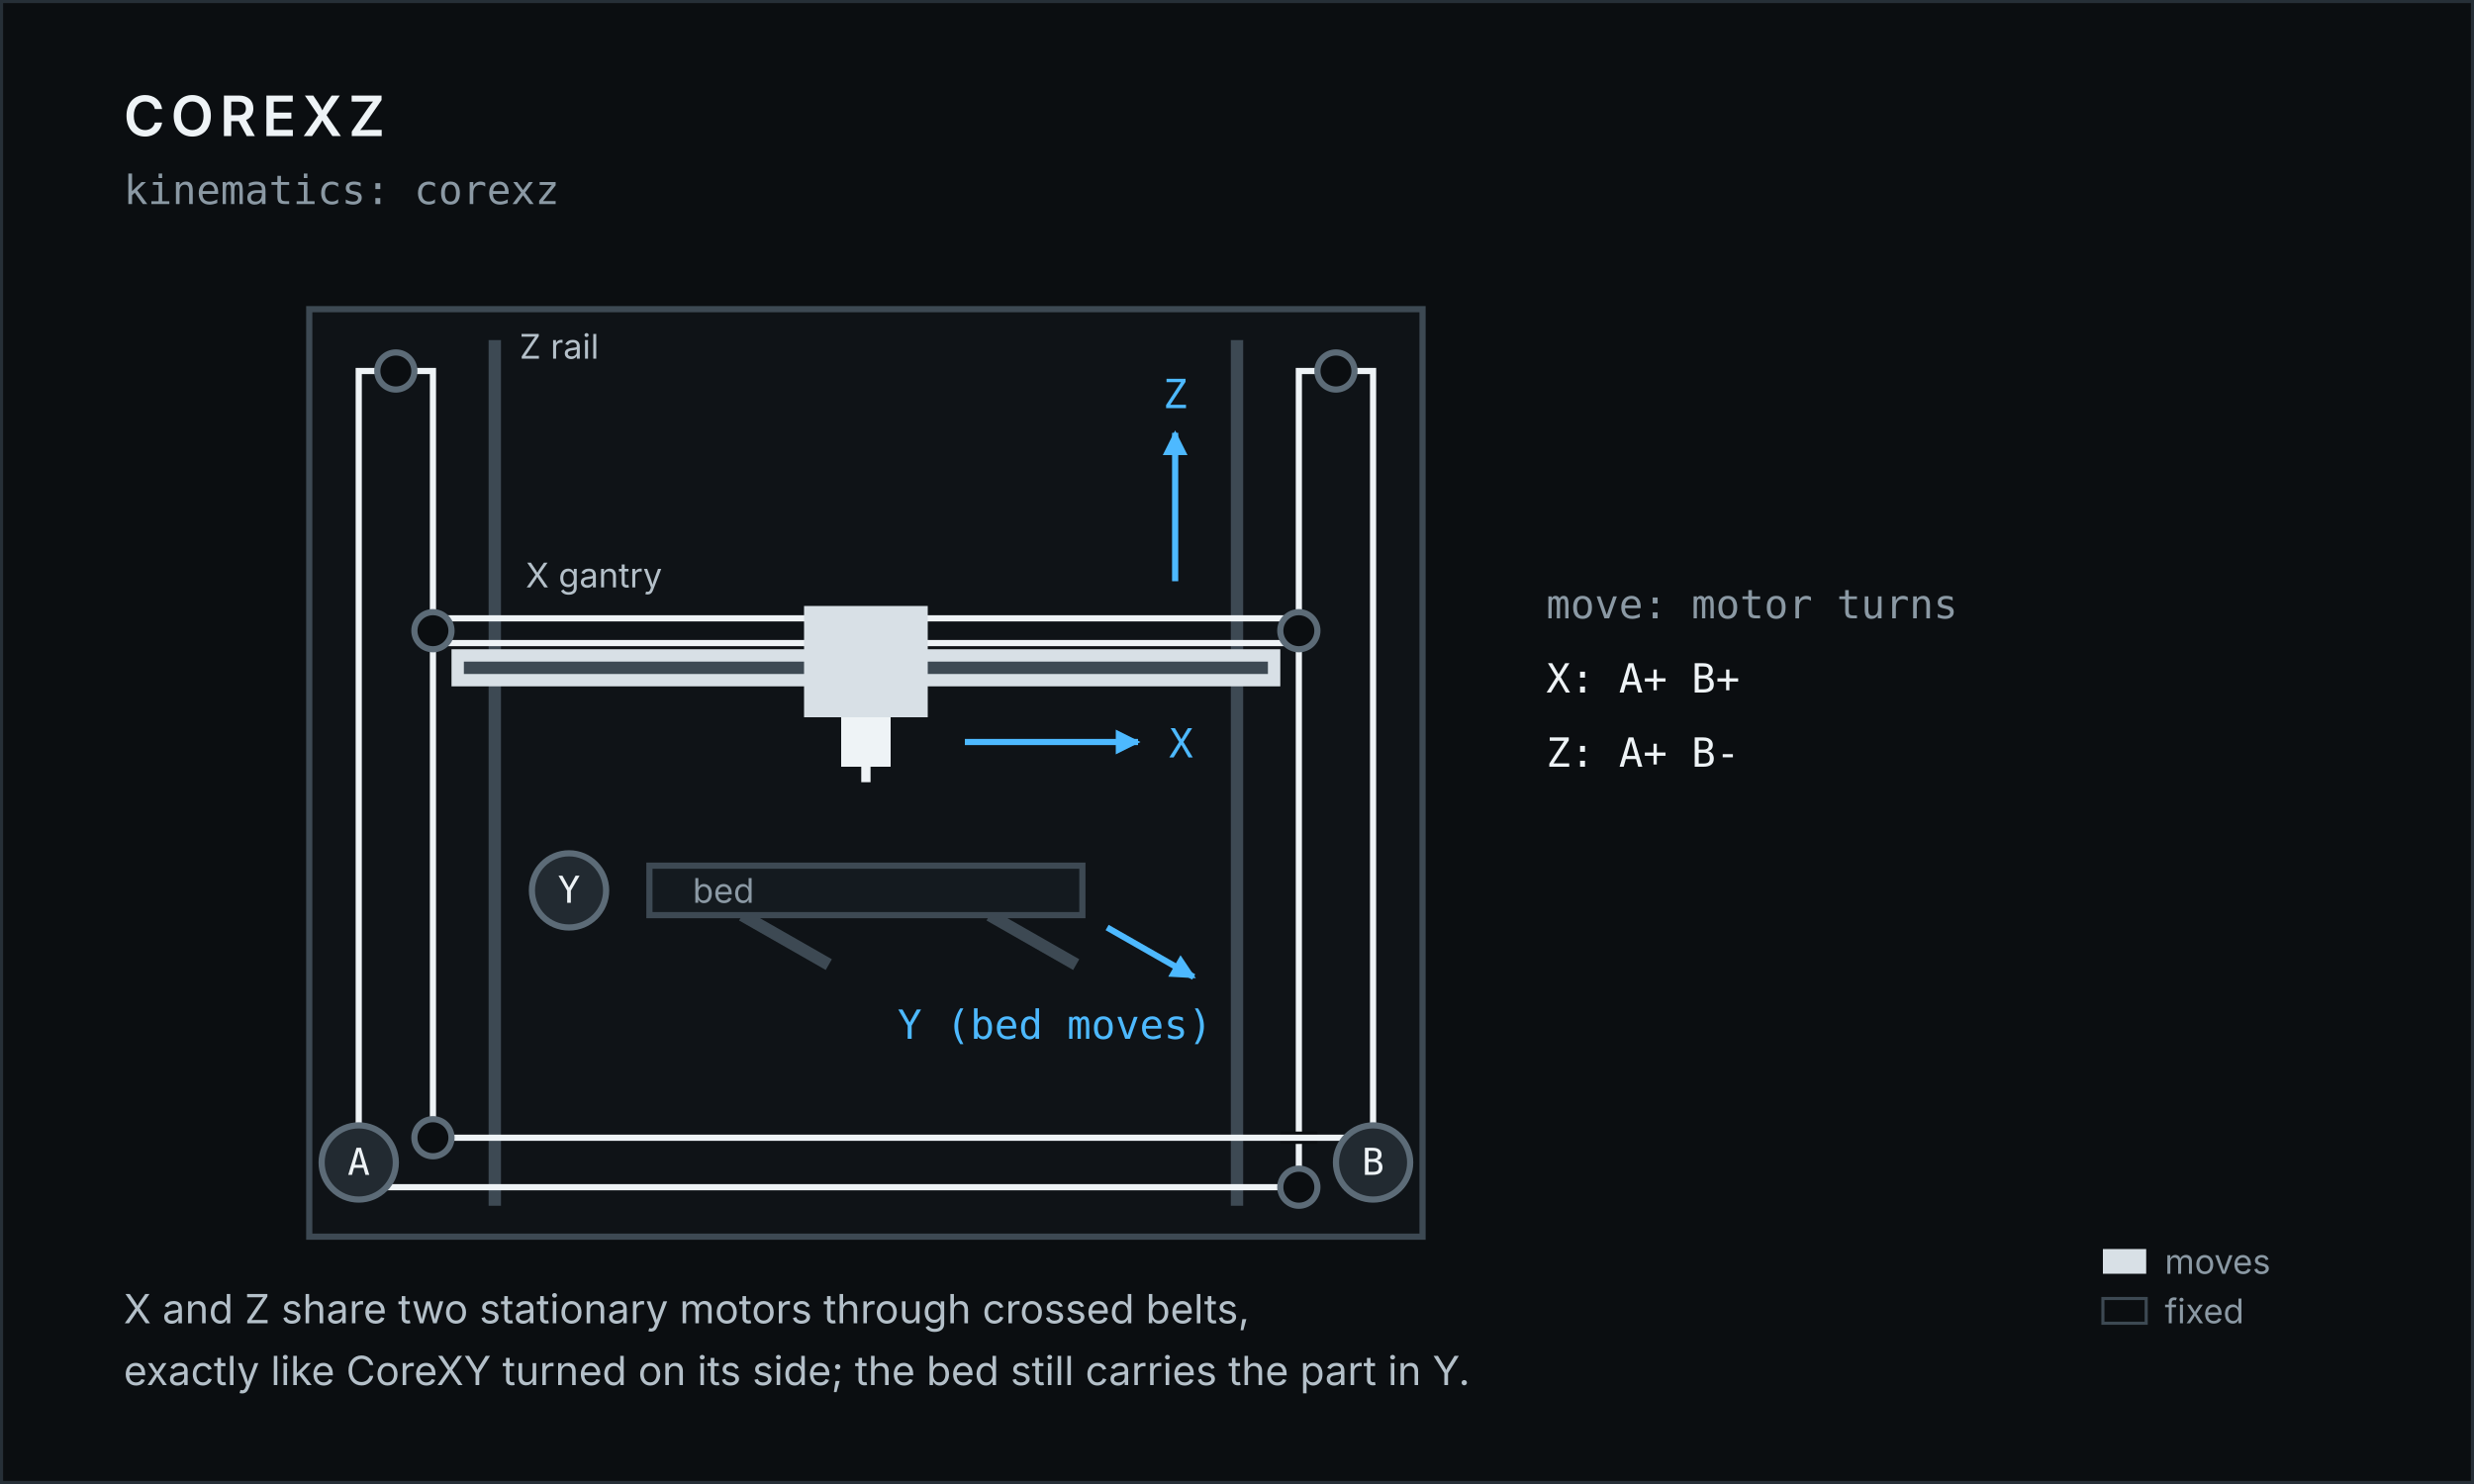
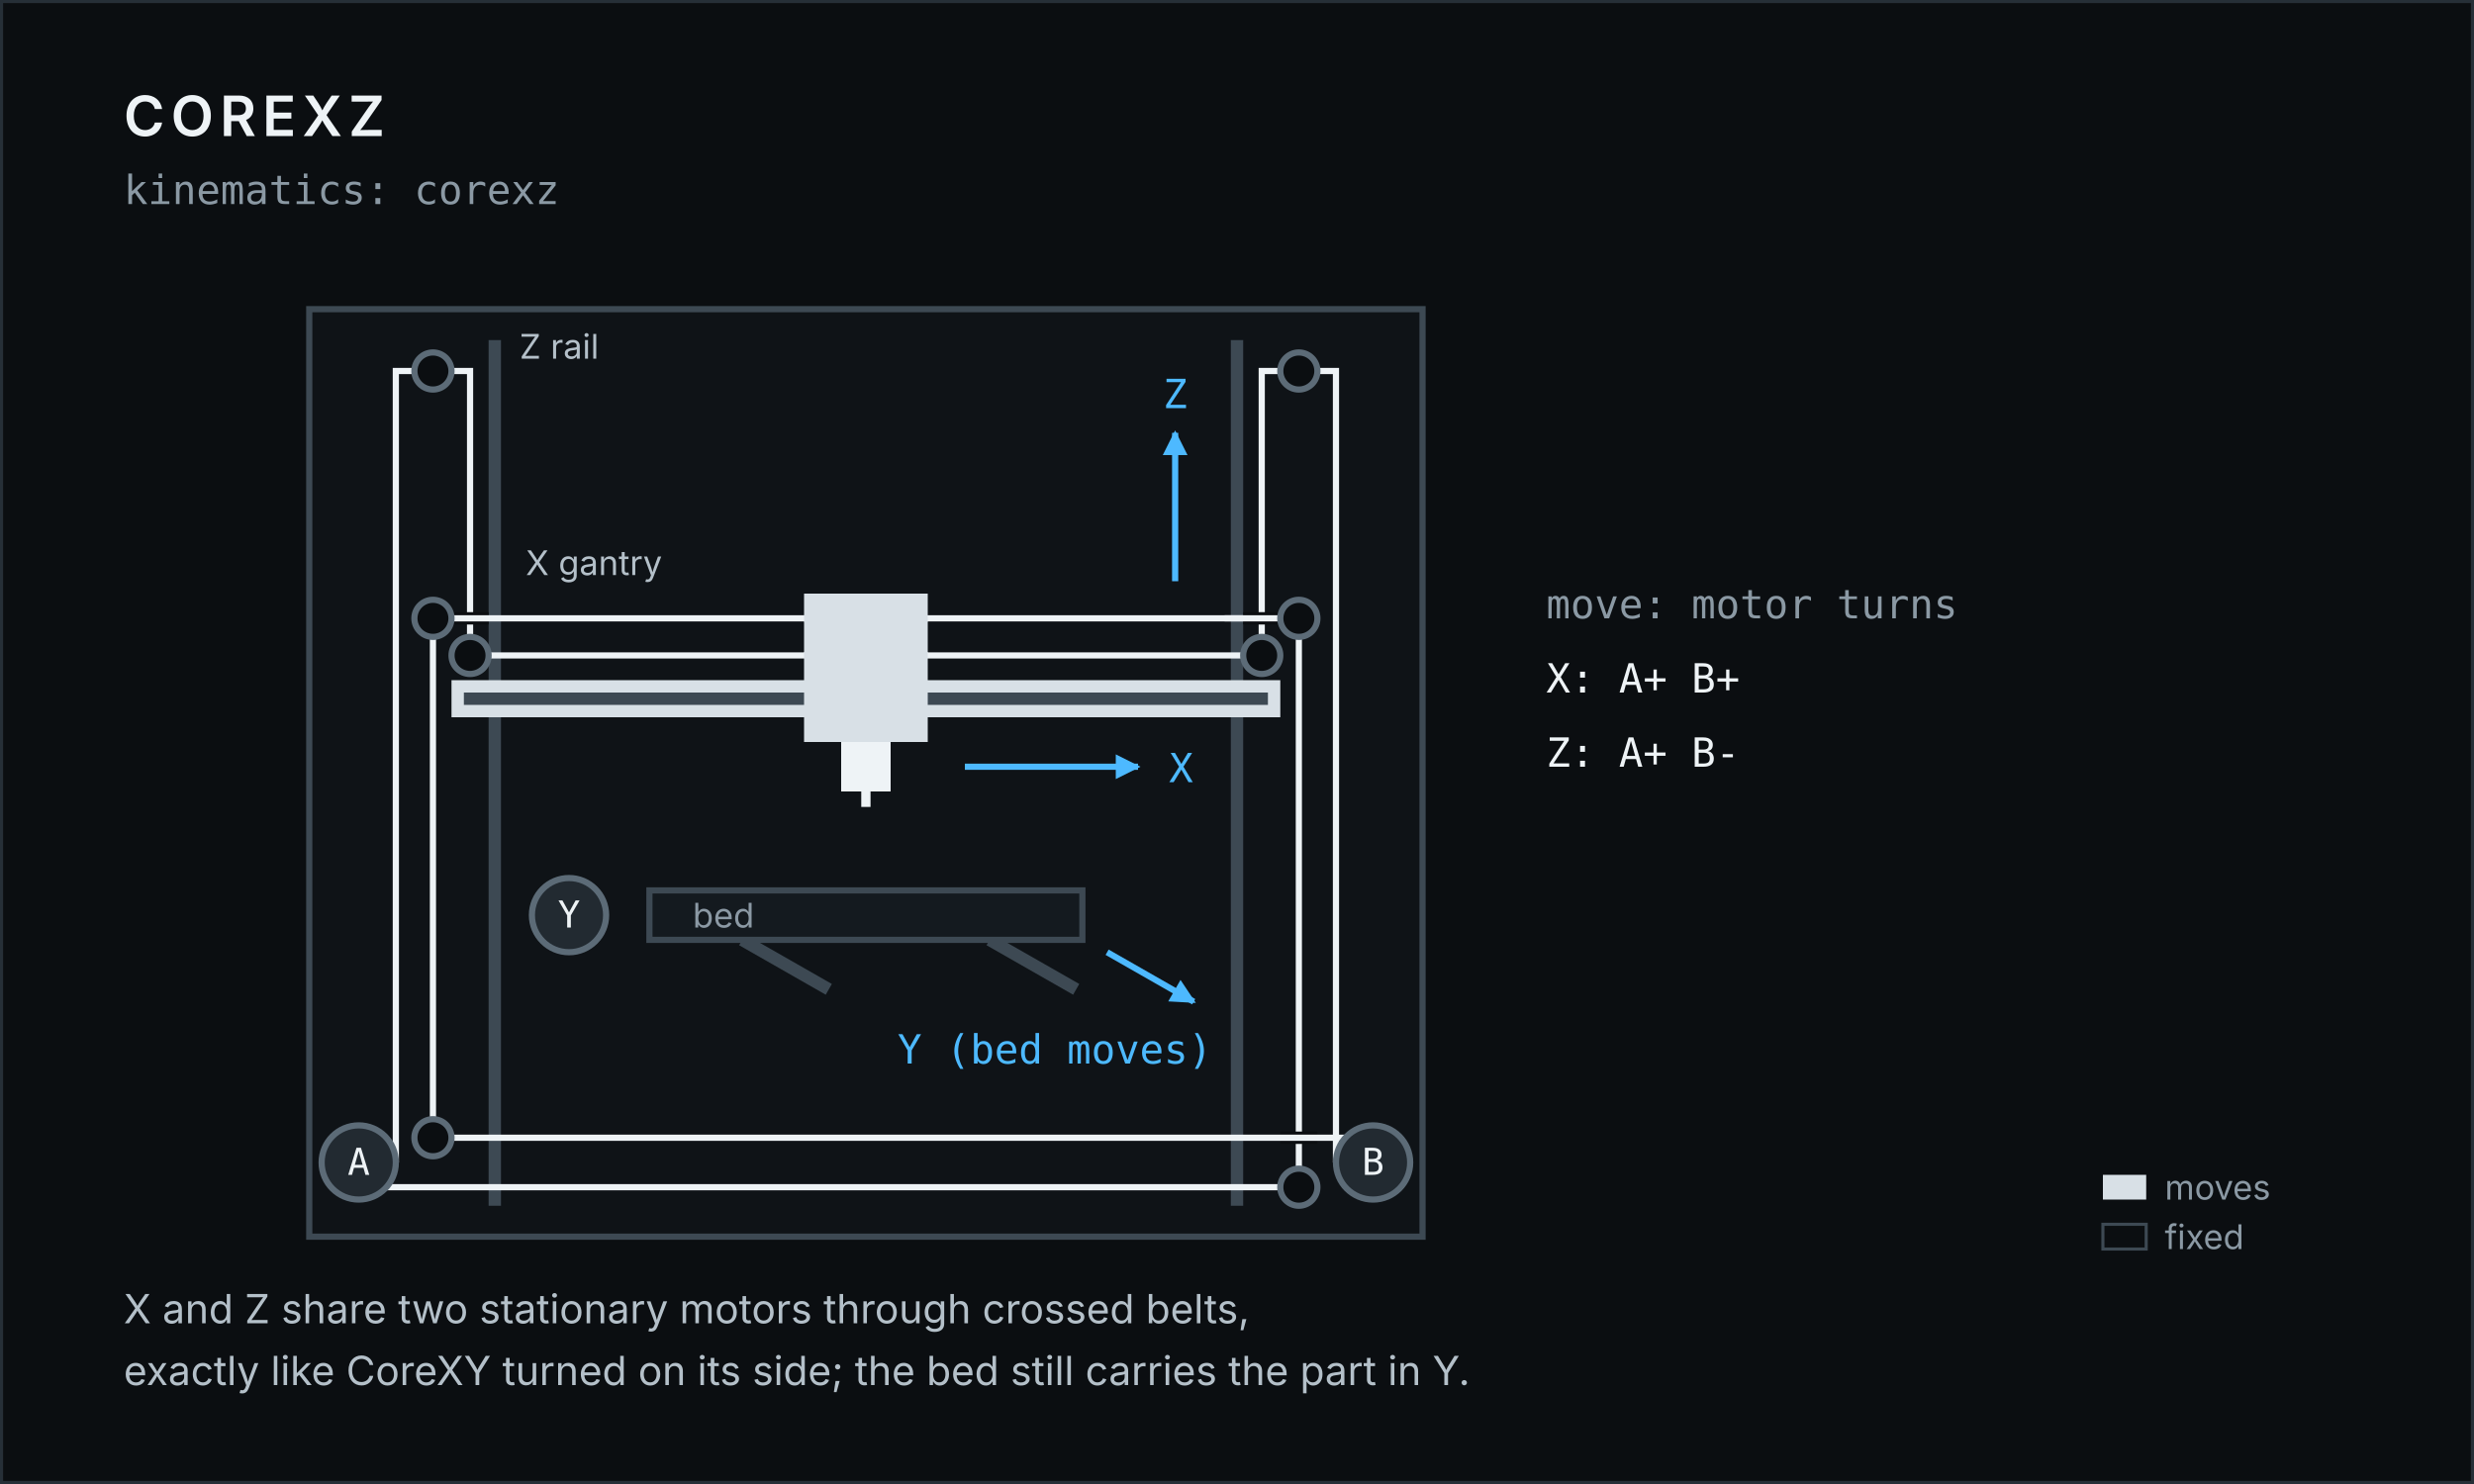
<svg xmlns="http://www.w3.org/2000/svg" viewBox="0 0 800 480" width="800" height="480" role="img" aria-label="CoreXZ kinematics: two stationary motors at the bottom of an upright frame drive the X carriage and the Z gantry through two crossed belt loops, while the bed moves in Y.">
  <defs>
    <marker id="arrow" viewBox="0 0 10 10" refX="9" refY="5" markerWidth="8" markerHeight="8" markerUnits="userSpaceOnUse" orient="auto">
      <path d="M0 0 L10 5 L0 10 Z" fill="#4db9ff" />
    </marker>
  </defs>
  <rect x="0" y="0" width="800" height="480" fill="#0b0e11" />
  <rect x="0.5" y="0.5" width="799" height="479" fill="none" stroke="#262f37" stroke-width="1" />
  <text x="40" y="44" font-family="Inter, 'Segoe UI', system-ui, -apple-system, sans-serif" font-size="18" font-weight="600" letter-spacing="2" fill="#eef3f6">COREXZ</text>
  <text x="40" y="66" font-family="'IBM Plex Mono', 'JetBrains Mono', Menlo, Consolas, monospace" font-size="13" fill="#8b99a4">kinematics: corexz</text>
  <rect x="100" y="100" width="360" height="300" fill="#0f1317" stroke="#3d4953" stroke-width="2" />
  <line x1="160" y1="110" x2="160" y2="390" stroke="#3d4953" stroke-width="4" />
  <line x1="400" y1="110" x2="400" y2="390" stroke="#3d4953" stroke-width="4" />
  <text x="168" y="116" font-family="Inter, 'Segoe UI', system-ui, -apple-system, sans-serif" font-size="11" fill="#b4c0c9">Z rail</text>
-   <line x1="240" y1="296" x2="268" y2="312" stroke="#3d4953" stroke-width="4" />
-   <line x1="320" y1="296" x2="348" y2="312" stroke="#3d4953" stroke-width="4" />
-   <rect x="210" y="280" width="140" height="16" fill="#141a1f" stroke="#3d4953" stroke-width="2" />
-   <text x="224" y="292" font-family="Inter, 'Segoe UI', system-ui, -apple-system, sans-serif" font-size="11" fill="#8b99a4">bed</text>
-   <circle cx="184" cy="288" r="12" fill="#222a31" stroke="#5c6b77" stroke-width="2" />
-   <text x="184" y="292" text-anchor="middle" font-family="'IBM Plex Mono', 'JetBrains Mono', Menlo, Consolas, monospace" font-size="12" fill="#eef3f6">Y</text>
-   <polyline points="116,376 116,120 140,120 140,200 420,200 420,384 116,384" fill="none" stroke="#eef3f6" stroke-width="2" />
+   <line x1="240" y1="304" x2="268" y2="320" stroke="#3d4953" stroke-width="4" />
+   <line x1="320" y1="304" x2="348" y2="320" stroke="#3d4953" stroke-width="4" />
+   <rect x="210" y="288" width="140" height="16" fill="#141a1f" stroke="#3d4953" stroke-width="2" />
+   <text x="224" y="300" font-family="Inter, 'Segoe UI', system-ui, -apple-system, sans-serif" font-size="11" fill="#8b99a4">bed</text>
+   <circle cx="184" cy="296" r="12" fill="#222a31" stroke="#5c6b77" stroke-width="2" />
+   <text x="184" y="300" text-anchor="middle" font-family="'IBM Plex Mono', 'JetBrains Mono', Menlo, Consolas, monospace" font-size="12" fill="#eef3f6">Y</text>
+   <polyline points="128,376 128,120 152,120 152,212 260,212 300,200 420,200 420,384 116,384" fill="none" stroke="#eef3f6" stroke-width="2" />
+   <line x1="146" y1="200" x2="158" y2="200" stroke="#0b0e11" stroke-width="4" />
  <line x1="414" y1="368" x2="426" y2="368" stroke="#0b0e11" stroke-width="4" />
-   <polyline points="444,376 444,120 420,120 420,208 140,208 140,368 444,368" fill="none" stroke="#eef3f6" stroke-width="2" />
-   <circle cx="128" cy="120" r="6" fill="#0b0e11" stroke="#5c6b77" stroke-width="2" />
-   <circle cx="432" cy="120" r="6" fill="#0b0e11" stroke="#5c6b77" stroke-width="2" />
-   <circle cx="140" cy="204" r="6" fill="#0b0e11" stroke="#5c6b77" stroke-width="2" />
-   <circle cx="420" cy="204" r="6" fill="#0b0e11" stroke="#5c6b77" stroke-width="2" />
+   <polyline points="432,376 432,120 408,120 408,212 300,212 260,200 140,200 140,368 444,368" fill="none" stroke="#eef3f6" stroke-width="2" />
+   <line x1="402" y1="200" x2="414" y2="200" stroke="#0b0e11" stroke-width="4" />
+   <line x1="396" y1="200" x2="420" y2="200" stroke="#eef3f6" stroke-width="2" />
+   <circle cx="140" cy="120" r="6" fill="#0b0e11" stroke="#5c6b77" stroke-width="2" />
+   <circle cx="420" cy="120" r="6" fill="#0b0e11" stroke="#5c6b77" stroke-width="2" />
+   <circle cx="140" cy="200" r="6" fill="#0b0e11" stroke="#5c6b77" stroke-width="2" />
+   <circle cx="152" cy="212" r="6" fill="#0b0e11" stroke="#5c6b77" stroke-width="2" />
+   <circle cx="408" cy="212" r="6" fill="#0b0e11" stroke="#5c6b77" stroke-width="2" />
+   <circle cx="420" cy="200" r="6" fill="#0b0e11" stroke="#5c6b77" stroke-width="2" />
  <circle cx="140" cy="368" r="6" fill="#0b0e11" stroke="#5c6b77" stroke-width="2" />
  <circle cx="420" cy="384" r="6" fill="#0b0e11" stroke="#5c6b77" stroke-width="2" />
  <circle cx="116" cy="376" r="12" fill="#222a31" stroke="#5c6b77" stroke-width="2" />
  <text x="116" y="380" text-anchor="middle" font-family="'IBM Plex Mono', 'JetBrains Mono', Menlo, Consolas, monospace" font-size="12" fill="#eef3f6">A</text>
  <circle cx="444" cy="376" r="12" fill="#222a31" stroke="#5c6b77" stroke-width="2" />
  <text x="444" y="380" text-anchor="middle" font-family="'IBM Plex Mono', 'JetBrains Mono', Menlo, Consolas, monospace" font-size="12" fill="#eef3f6">B</text>
-   <rect x="146" y="210" width="268" height="12" fill="#d8e0e6" />
-   <line x1="150" y1="216" x2="410" y2="216" stroke="#3d4953" stroke-width="4" />
-   <text x="170" y="190" font-family="Inter, 'Segoe UI', system-ui, -apple-system, sans-serif" font-size="11" fill="#b4c0c9">X gantry</text>
-   <rect x="260" y="196" width="40" height="36" fill="#d8e0e6" />
-   <rect x="272" y="232" width="16" height="16" fill="#eef3f6" />
-   <line x1="280" y1="248" x2="280" y2="253" stroke="#eef3f6" stroke-width="3" />
-   <line x1="312" y1="240" x2="368" y2="240" stroke="#4db9ff" stroke-width="2" marker-end="url(#arrow)" />
-   <text x="378" y="245" font-family="'IBM Plex Mono', 'JetBrains Mono', Menlo, Consolas, monospace" font-size="13" fill="#4db9ff">X</text>
+   <rect x="146" y="220" width="268" height="12" fill="#d8e0e6" />
+   <line x1="150" y1="226" x2="410" y2="226" stroke="#3d4953" stroke-width="4" />
+   <text x="170" y="186" font-family="Inter, 'Segoe UI', system-ui, -apple-system, sans-serif" font-size="11" fill="#b4c0c9">X gantry</text>
+   <rect x="260" y="192" width="40" height="48" fill="#d8e0e6" />
+   <rect x="272" y="240" width="16" height="16" fill="#eef3f6" />
+   <line x1="280" y1="256" x2="280" y2="261" stroke="#eef3f6" stroke-width="3" />
+   <line x1="312" y1="248" x2="368" y2="248" stroke="#4db9ff" stroke-width="2" marker-end="url(#arrow)" />
+   <text x="378" y="253" font-family="'IBM Plex Mono', 'JetBrains Mono', Menlo, Consolas, monospace" font-size="13" fill="#4db9ff">X</text>
  <line x1="380" y1="188" x2="380" y2="140" stroke="#4db9ff" stroke-width="2" marker-end="url(#arrow)" />
  <text x="380" y="132" text-anchor="middle" font-family="'IBM Plex Mono', 'JetBrains Mono', Menlo, Consolas, monospace" font-size="13" fill="#4db9ff">Z</text>
-   <line x1="358" y1="300" x2="386" y2="316" stroke="#4db9ff" stroke-width="2" marker-end="url(#arrow)" />
-   <text x="392" y="336" text-anchor="end" font-family="'IBM Plex Mono', 'JetBrains Mono', Menlo, Consolas, monospace" font-size="13" fill="#4db9ff">Y (bed moves)</text>
+   <line x1="358" y1="308" x2="386" y2="324" stroke="#4db9ff" stroke-width="2" marker-end="url(#arrow)" />
+   <text x="392" y="344" text-anchor="end" font-family="'IBM Plex Mono', 'JetBrains Mono', Menlo, Consolas, monospace" font-size="13" fill="#4db9ff">Y (bed moves)</text>
  <text x="500" y="200" font-family="'IBM Plex Mono', 'JetBrains Mono', Menlo, Consolas, monospace" font-size="13" fill="#8b99a4">move: motor turns</text>
  <text x="500" y="224" font-family="'IBM Plex Mono', 'JetBrains Mono', Menlo, Consolas, monospace" font-size="13" fill="#eef3f6">X: A+ B+</text>
  <text x="500" y="248" font-family="'IBM Plex Mono', 'JetBrains Mono', Menlo, Consolas, monospace" font-size="13" fill="#eef3f6">Z: A+ B-</text>
-   <rect x="680" y="404" width="14" height="8" fill="#d8e0e6" />
-   <text x="700" y="412" font-family="Inter, 'Segoe UI', system-ui, -apple-system, sans-serif" font-size="11" fill="#8b99a4">moves</text>
-   <rect x="680" y="420" width="14" height="8" fill="none" stroke="#3d4953" stroke-width="1" />
-   <text x="700" y="428" font-family="Inter, 'Segoe UI', system-ui, -apple-system, sans-serif" font-size="11" fill="#8b99a4">fixed</text>
+   <rect x="680" y="380" width="14" height="8" fill="#d8e0e6" />
+   <text x="700" y="388" font-family="Inter, 'Segoe UI', system-ui, -apple-system, sans-serif" font-size="11" fill="#8b99a4">moves</text>
+   <rect x="680" y="396" width="14" height="8" fill="none" stroke="#3d4953" stroke-width="1" />
+   <text x="700" y="404" font-family="Inter, 'Segoe UI', system-ui, -apple-system, sans-serif" font-size="11" fill="#8b99a4">fixed</text>
  <text x="40" y="428" font-family="Inter, 'Segoe UI', system-ui, -apple-system, sans-serif" font-size="13" fill="#b4c0c9">X and Z share two stationary motors through crossed belts,</text>
  <text x="40" y="448" font-family="Inter, 'Segoe UI', system-ui, -apple-system, sans-serif" font-size="13" fill="#b4c0c9">exactly like CoreXY turned on its side; the bed still carries the part in Y.</text>
</svg>
